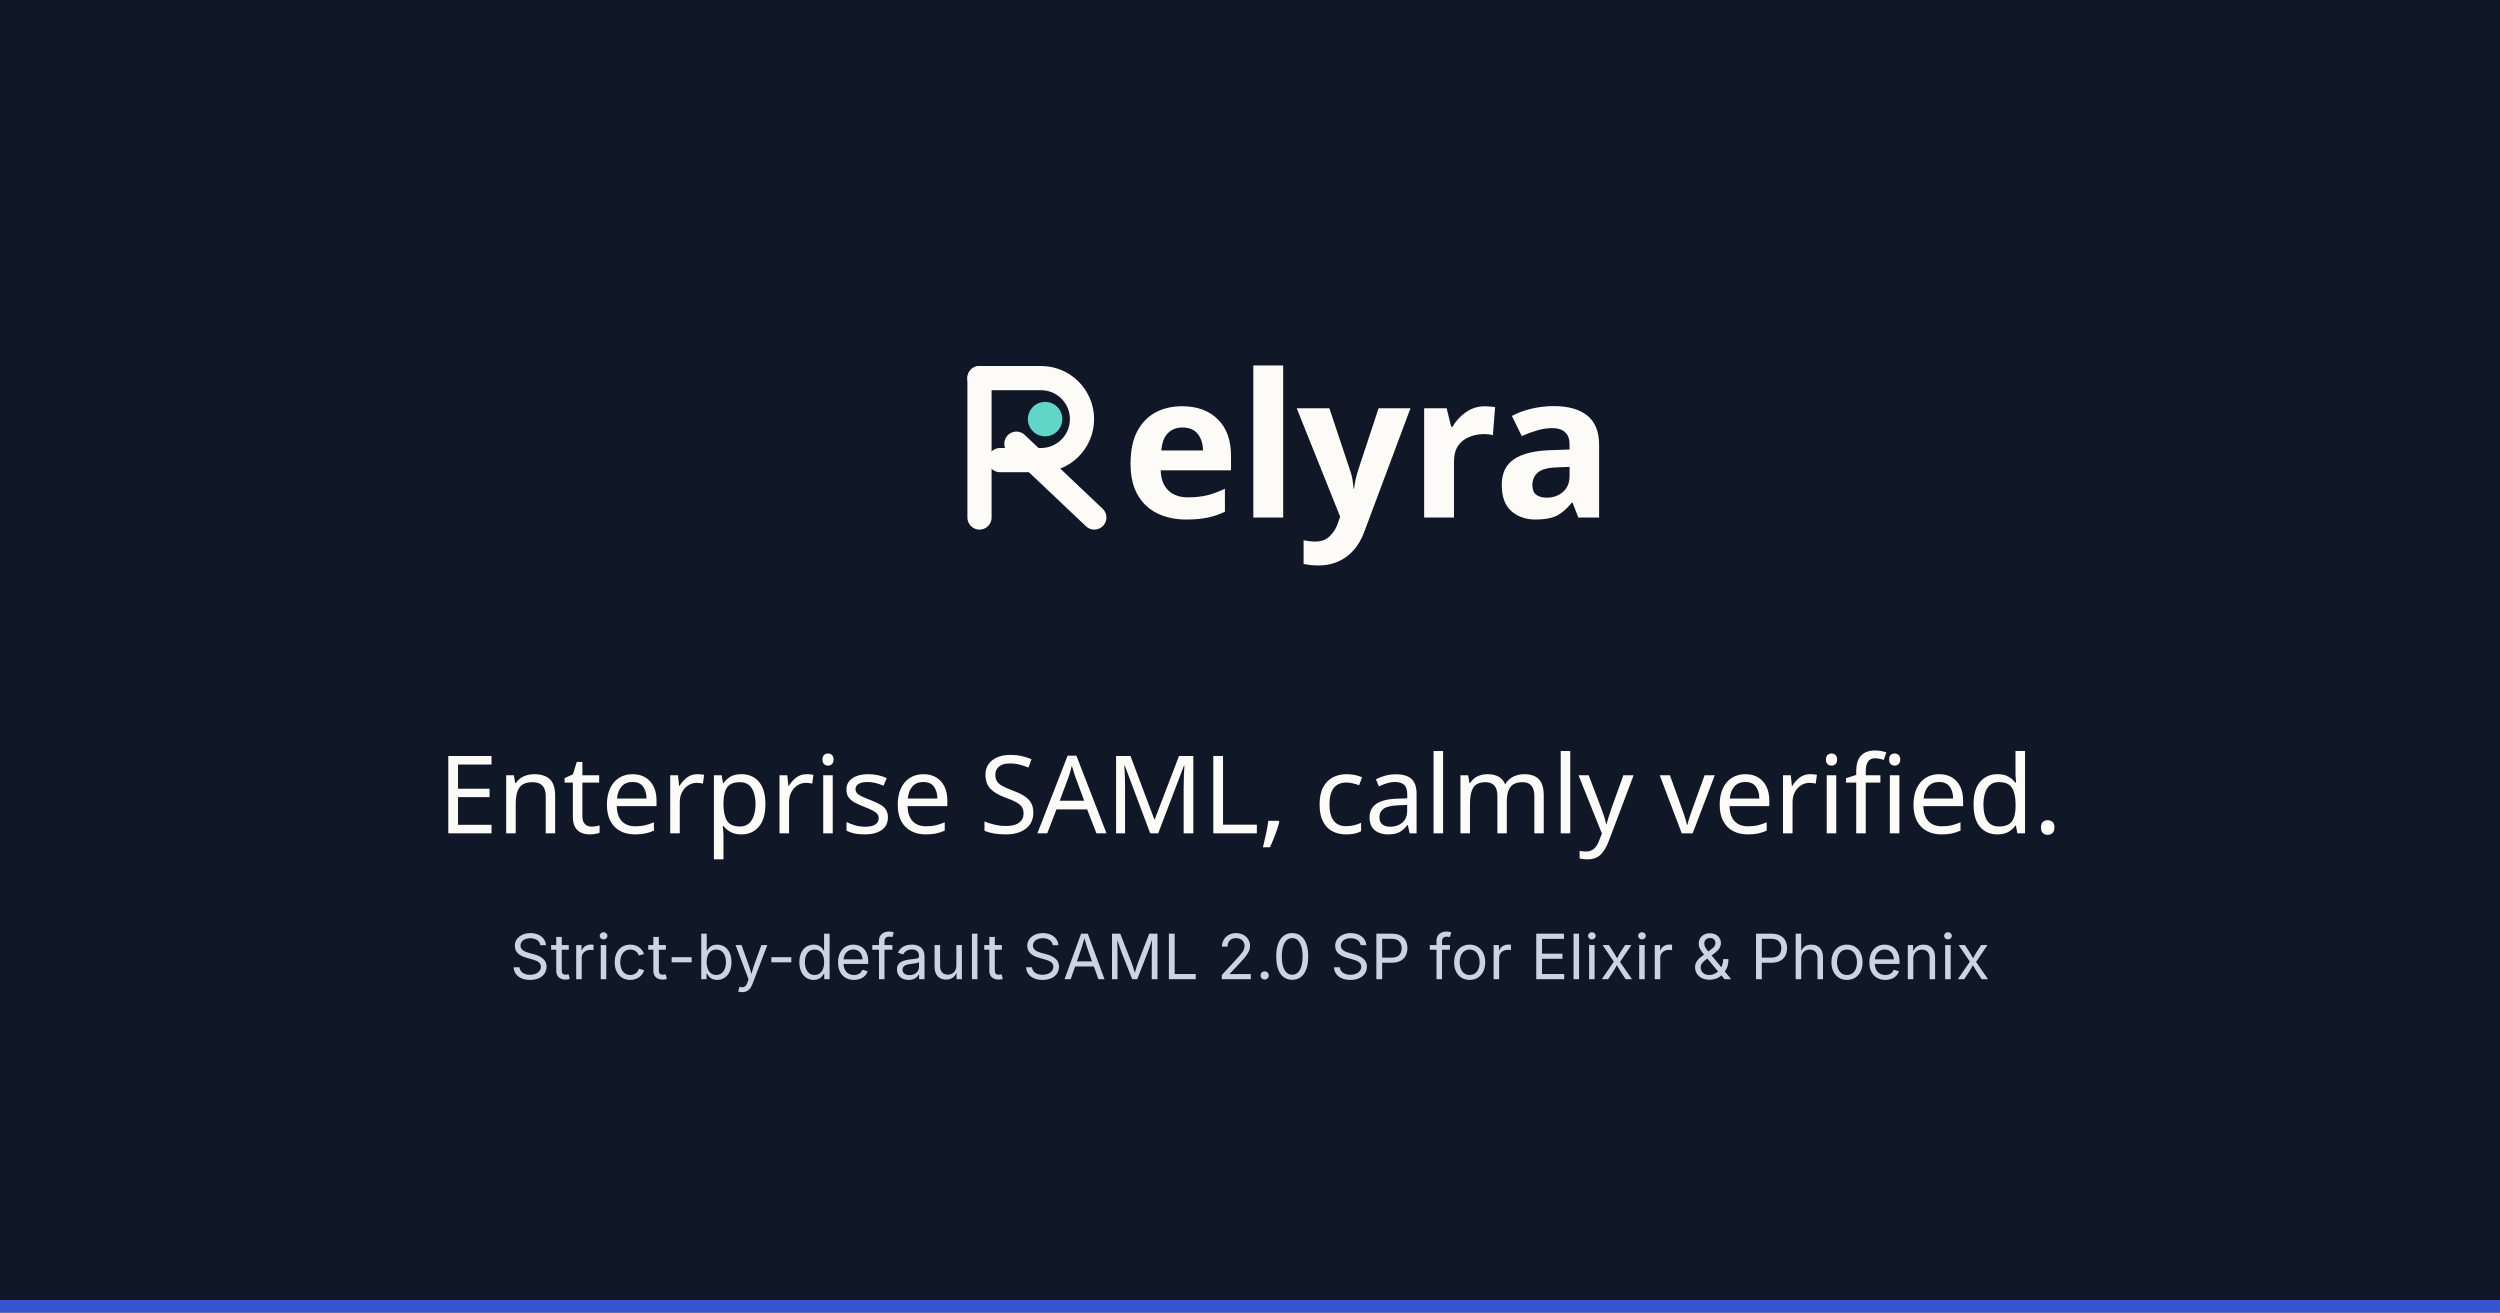
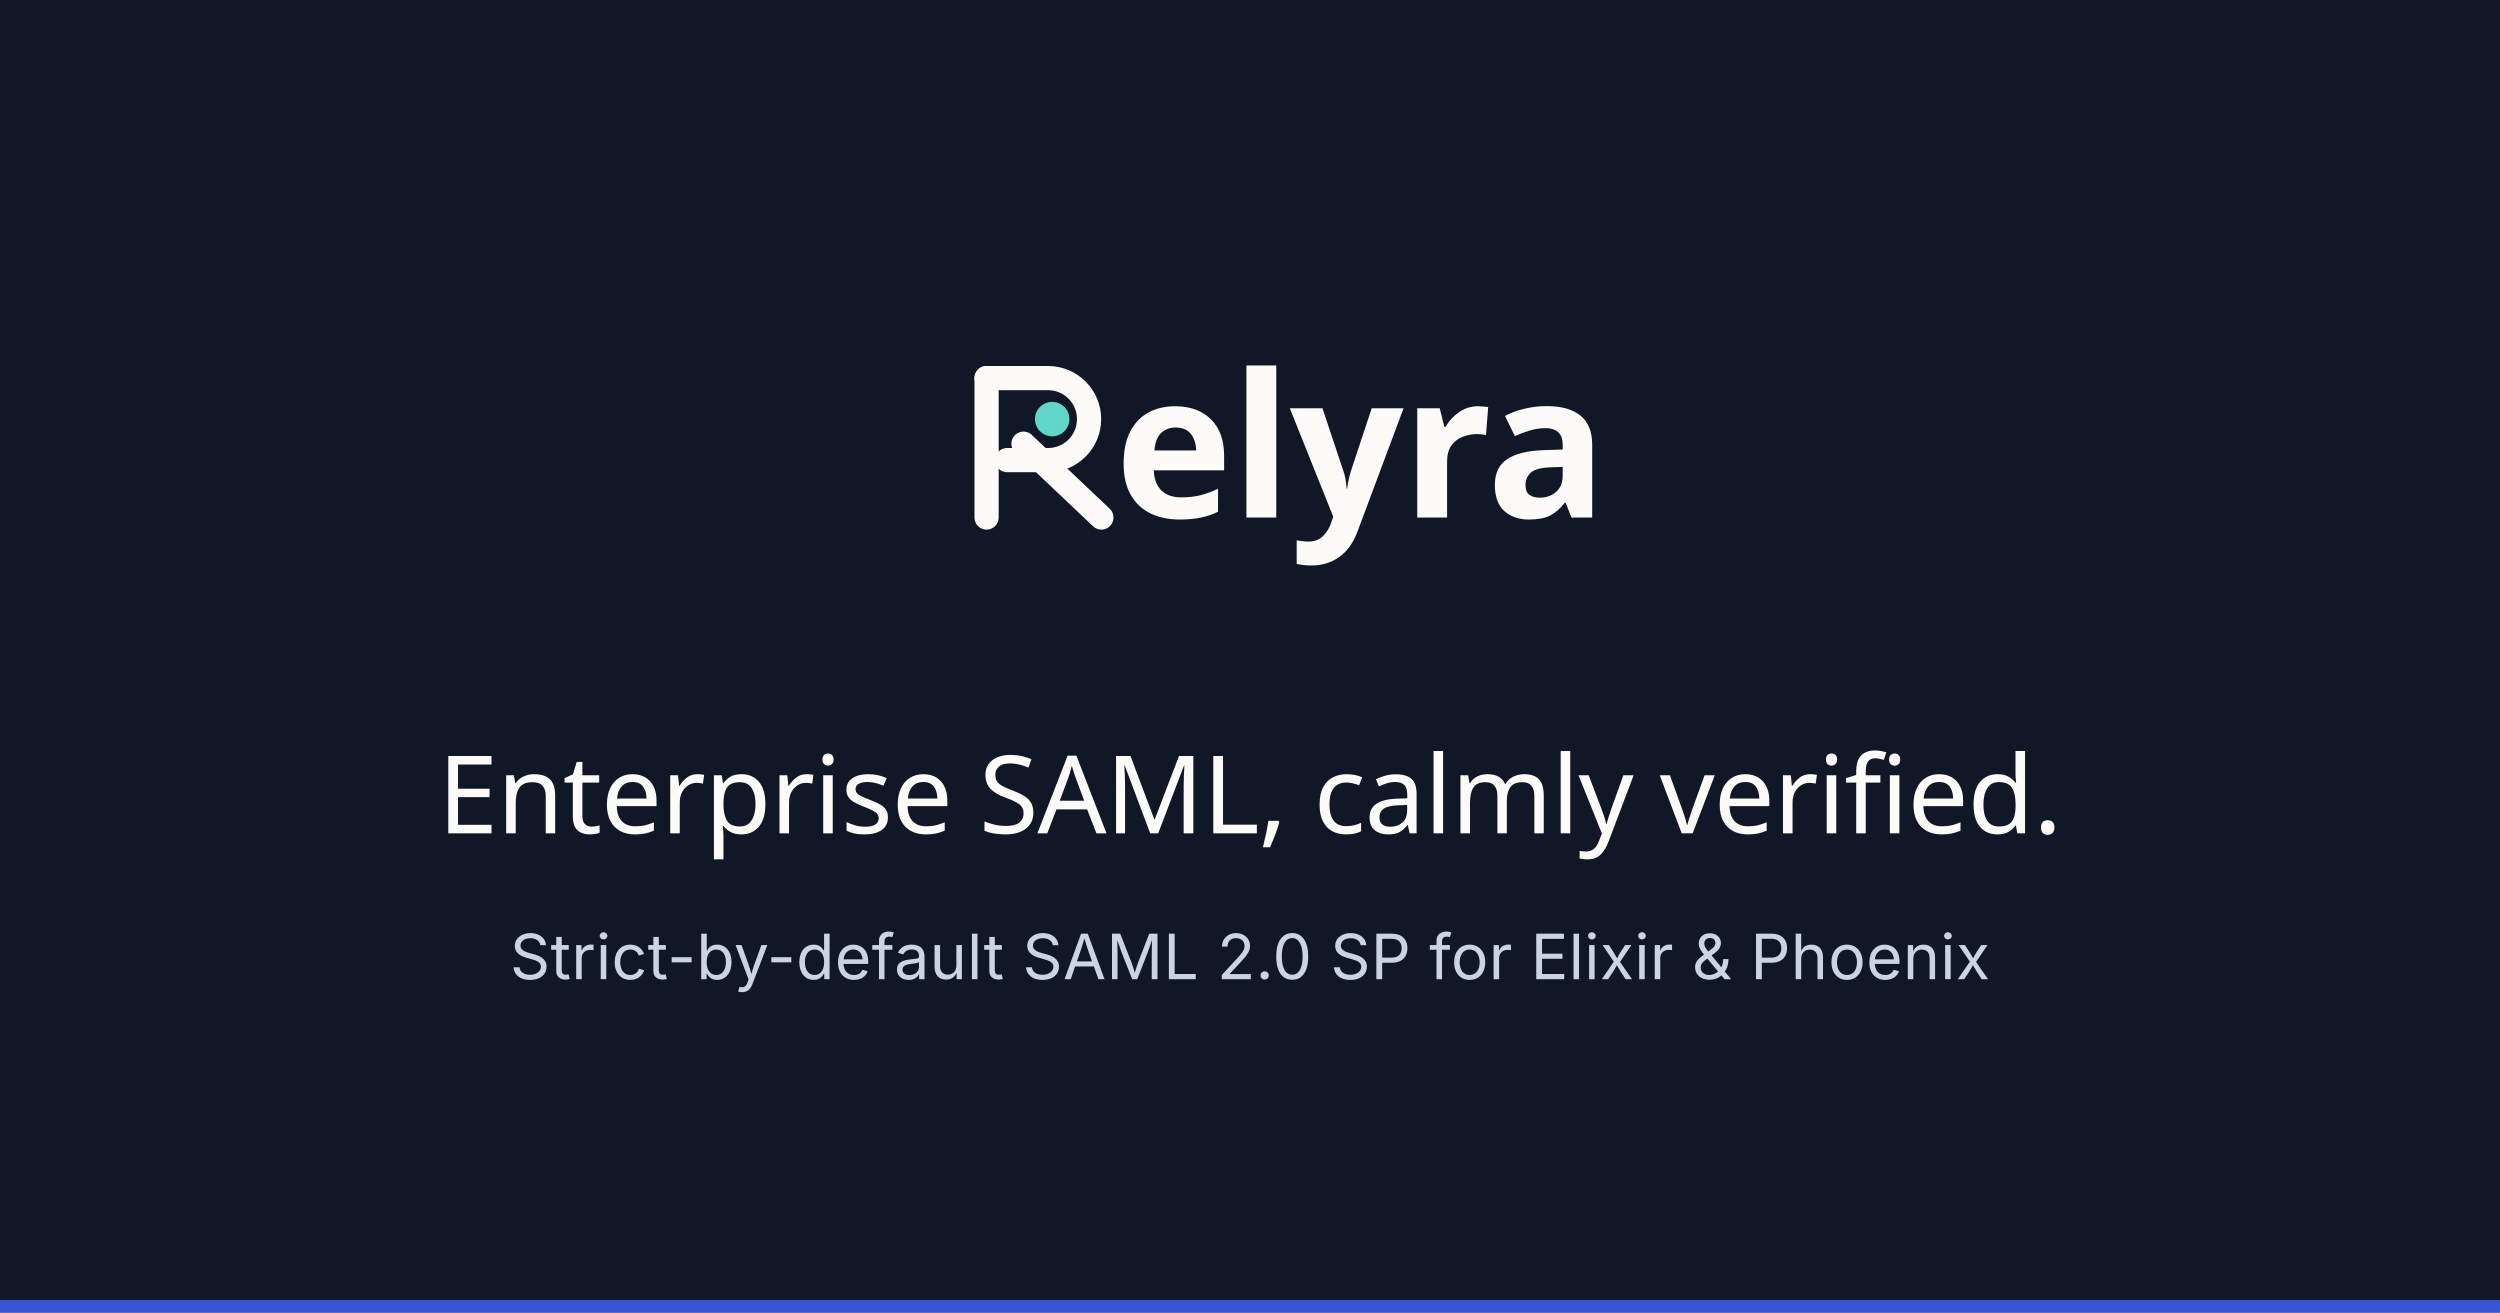
<svg xmlns="http://www.w3.org/2000/svg" width="1200" height="630" viewBox="0 0 1200 630" fill="none">
  <rect width="1200" height="630" fill="#101827" />
  <rect x="0" y="624" width="1200" height="6" fill="#3454D1" />
-   <g transform="translate(454.8 140.4) scale(4.8)">
+   <g transform="translate(458.2 140.4) scale(4.8)">
    <g transform="translate(-0.9 5.69) scale(0.82)">
      <g stroke="#FCFBF7" stroke-width="2.95" stroke-linecap="round" stroke-linejoin="round" fill="none">
        <path d="M5 3.5 V20.5" />
        <path d="M5 3.5 H12.5 A5 5 0 0 1 12.5 13.5 H7.5" />
        <path d="M9.5 11.5 L19 20.5" />
      </g>
      <circle cx="13" cy="8.5" r="2.1" fill="#61D6C8" />
    </g>
-     <text x="17.4" y="22.5" font-family="'IBM Plex Sans Condensed','IBM Plex Sans',system-ui,sans-serif" font-weight="600" font-size="20" letter-spacing="-0.2" fill="#FCFBF7">elyra</text>
+     <text x="16.0" y="22.5" font-family="'IBM Plex Sans Condensed','IBM Plex Sans',system-ui,sans-serif" font-weight="600" font-size="20" letter-spacing="-0.2" fill="#FCFBF7">elyra</text>
  </g>
  <text x="600" y="400" text-anchor="middle" font-family="'IBM Plex Sans Condensed','IBM Plex Sans',system-ui,sans-serif" font-weight="500" font-size="52" letter-spacing="-0.5" fill="#FCFBF7">Enterprise SAML, calmly verified.</text>
  <text x="600" y="470" text-anchor="middle" font-family="'Atkinson Hyperlegible',system-ui,-apple-system,'Segoe UI',sans-serif" font-weight="400" font-size="30" letter-spacing="0.2" fill="#CBD5E1">Strict-by-default SAML 2.0 SP for Elixir &amp; Phoenix</text>
</svg>
